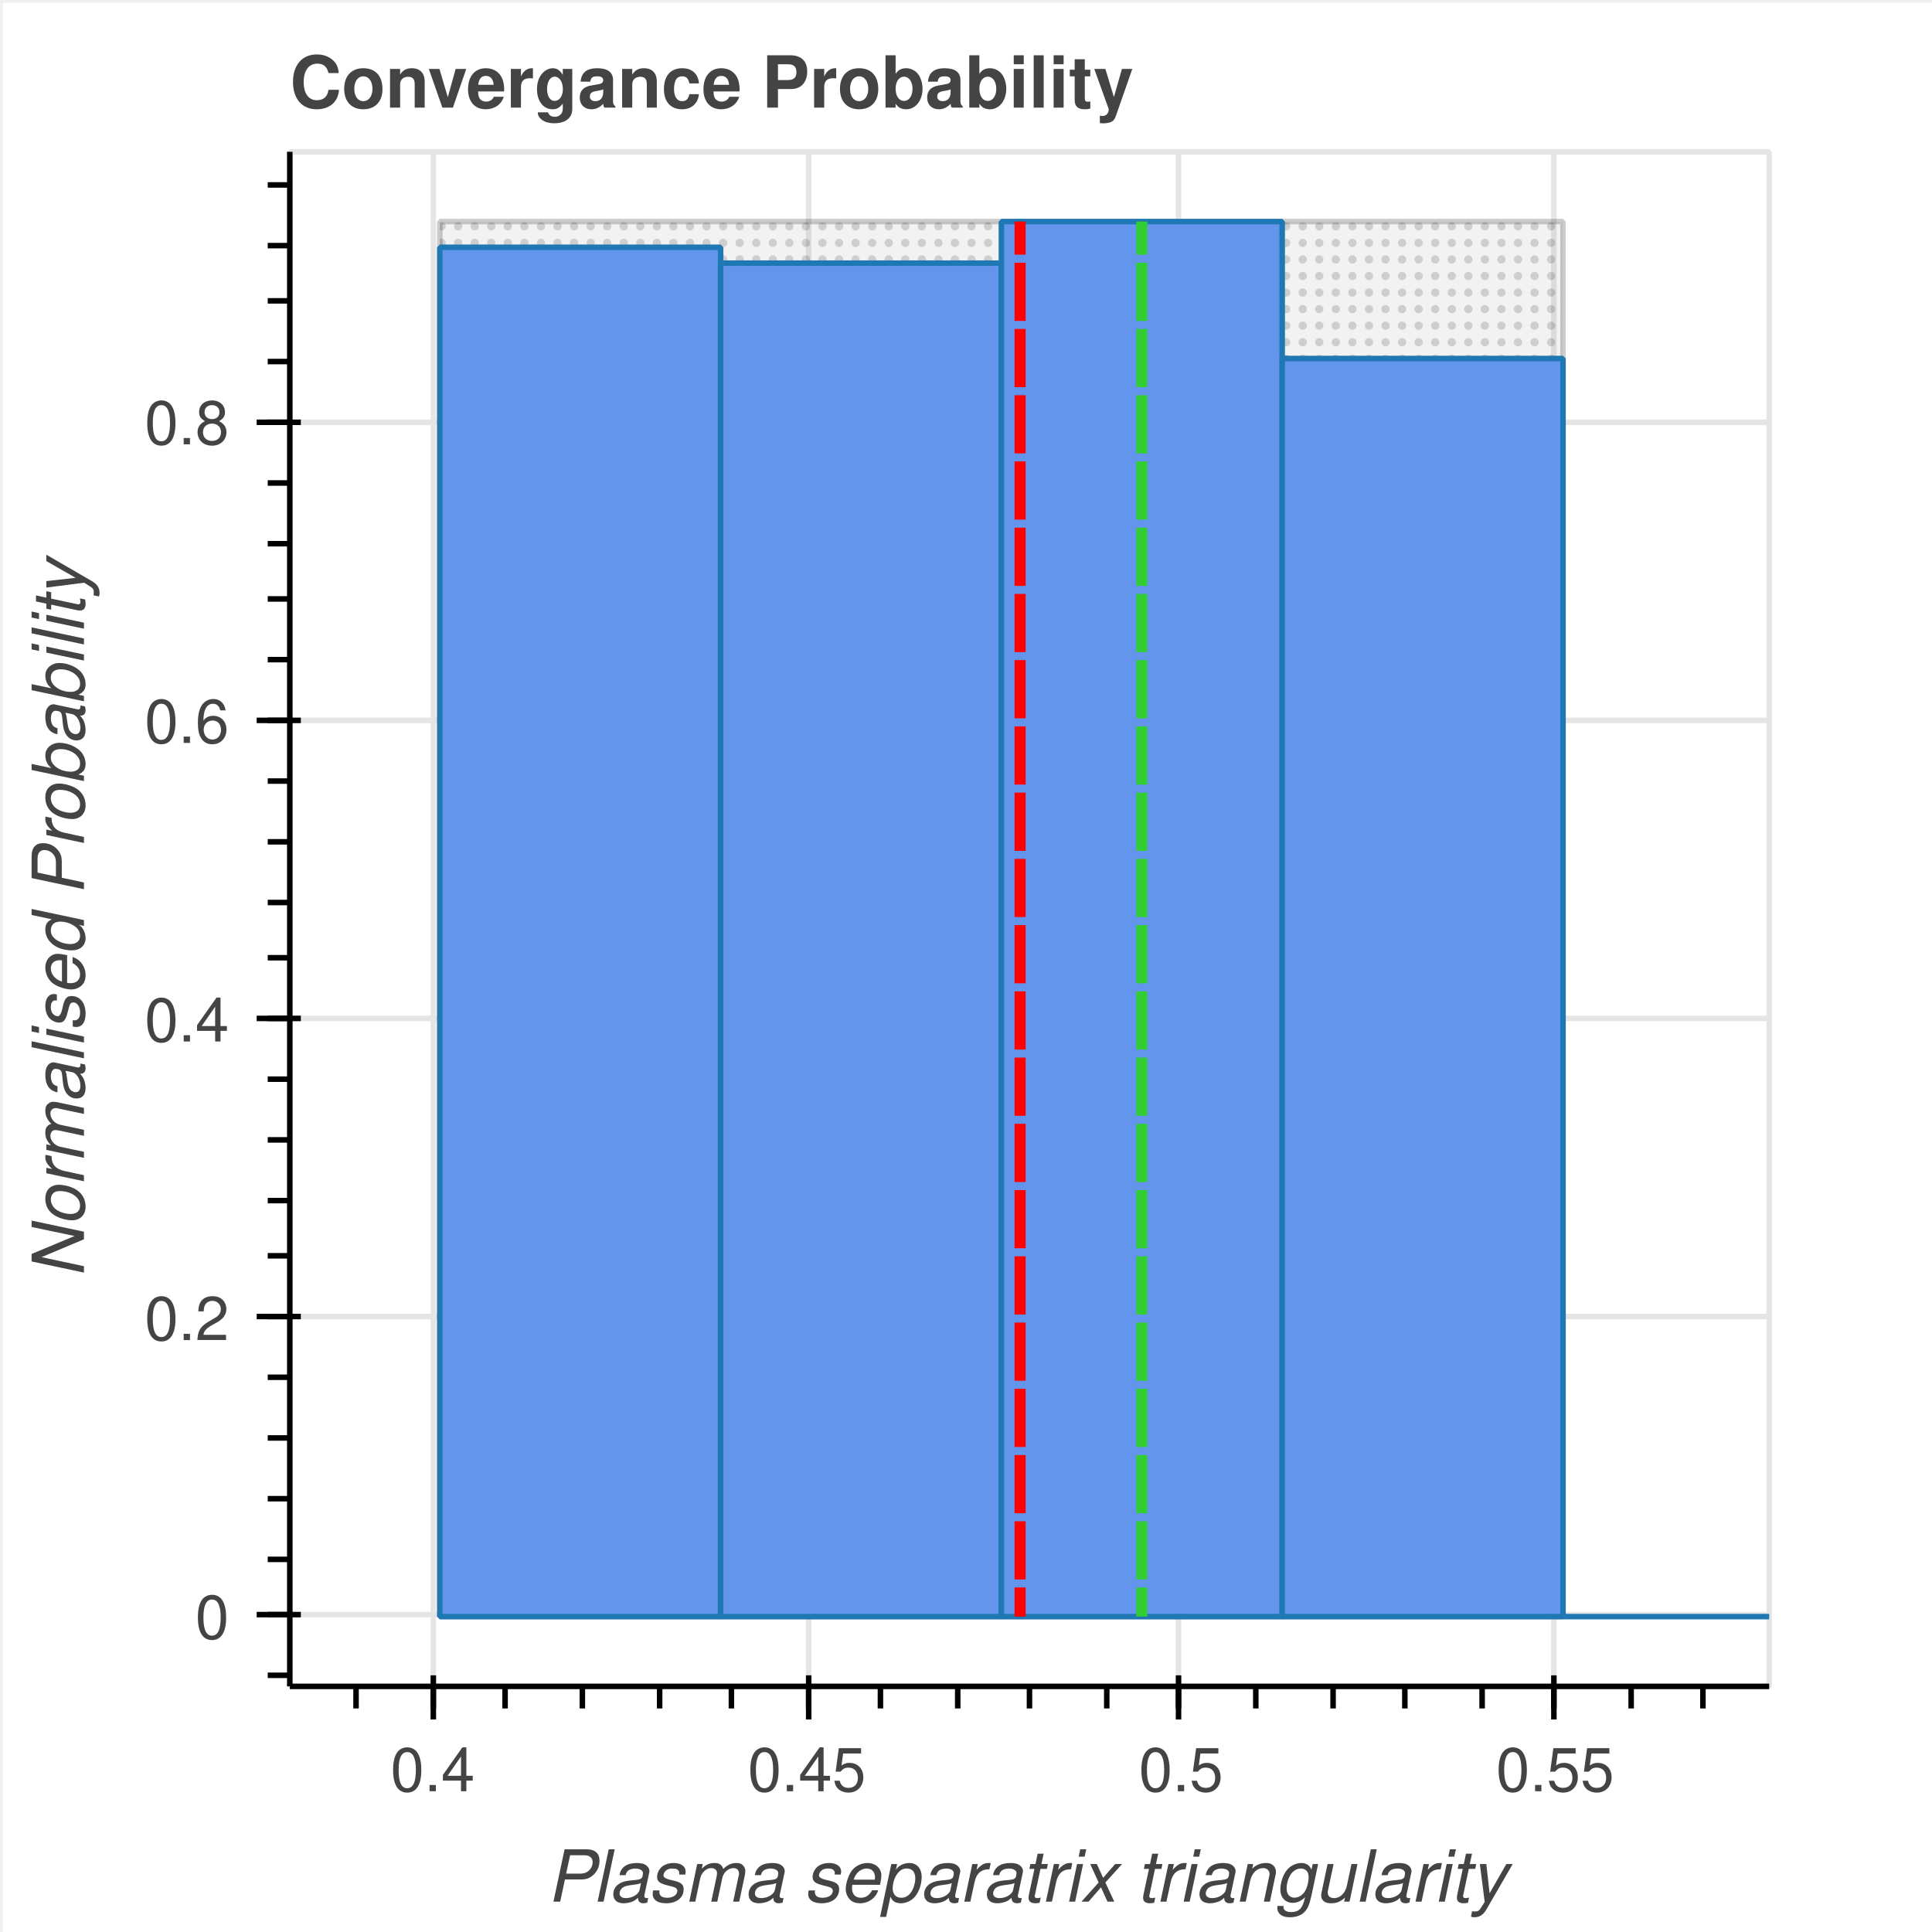
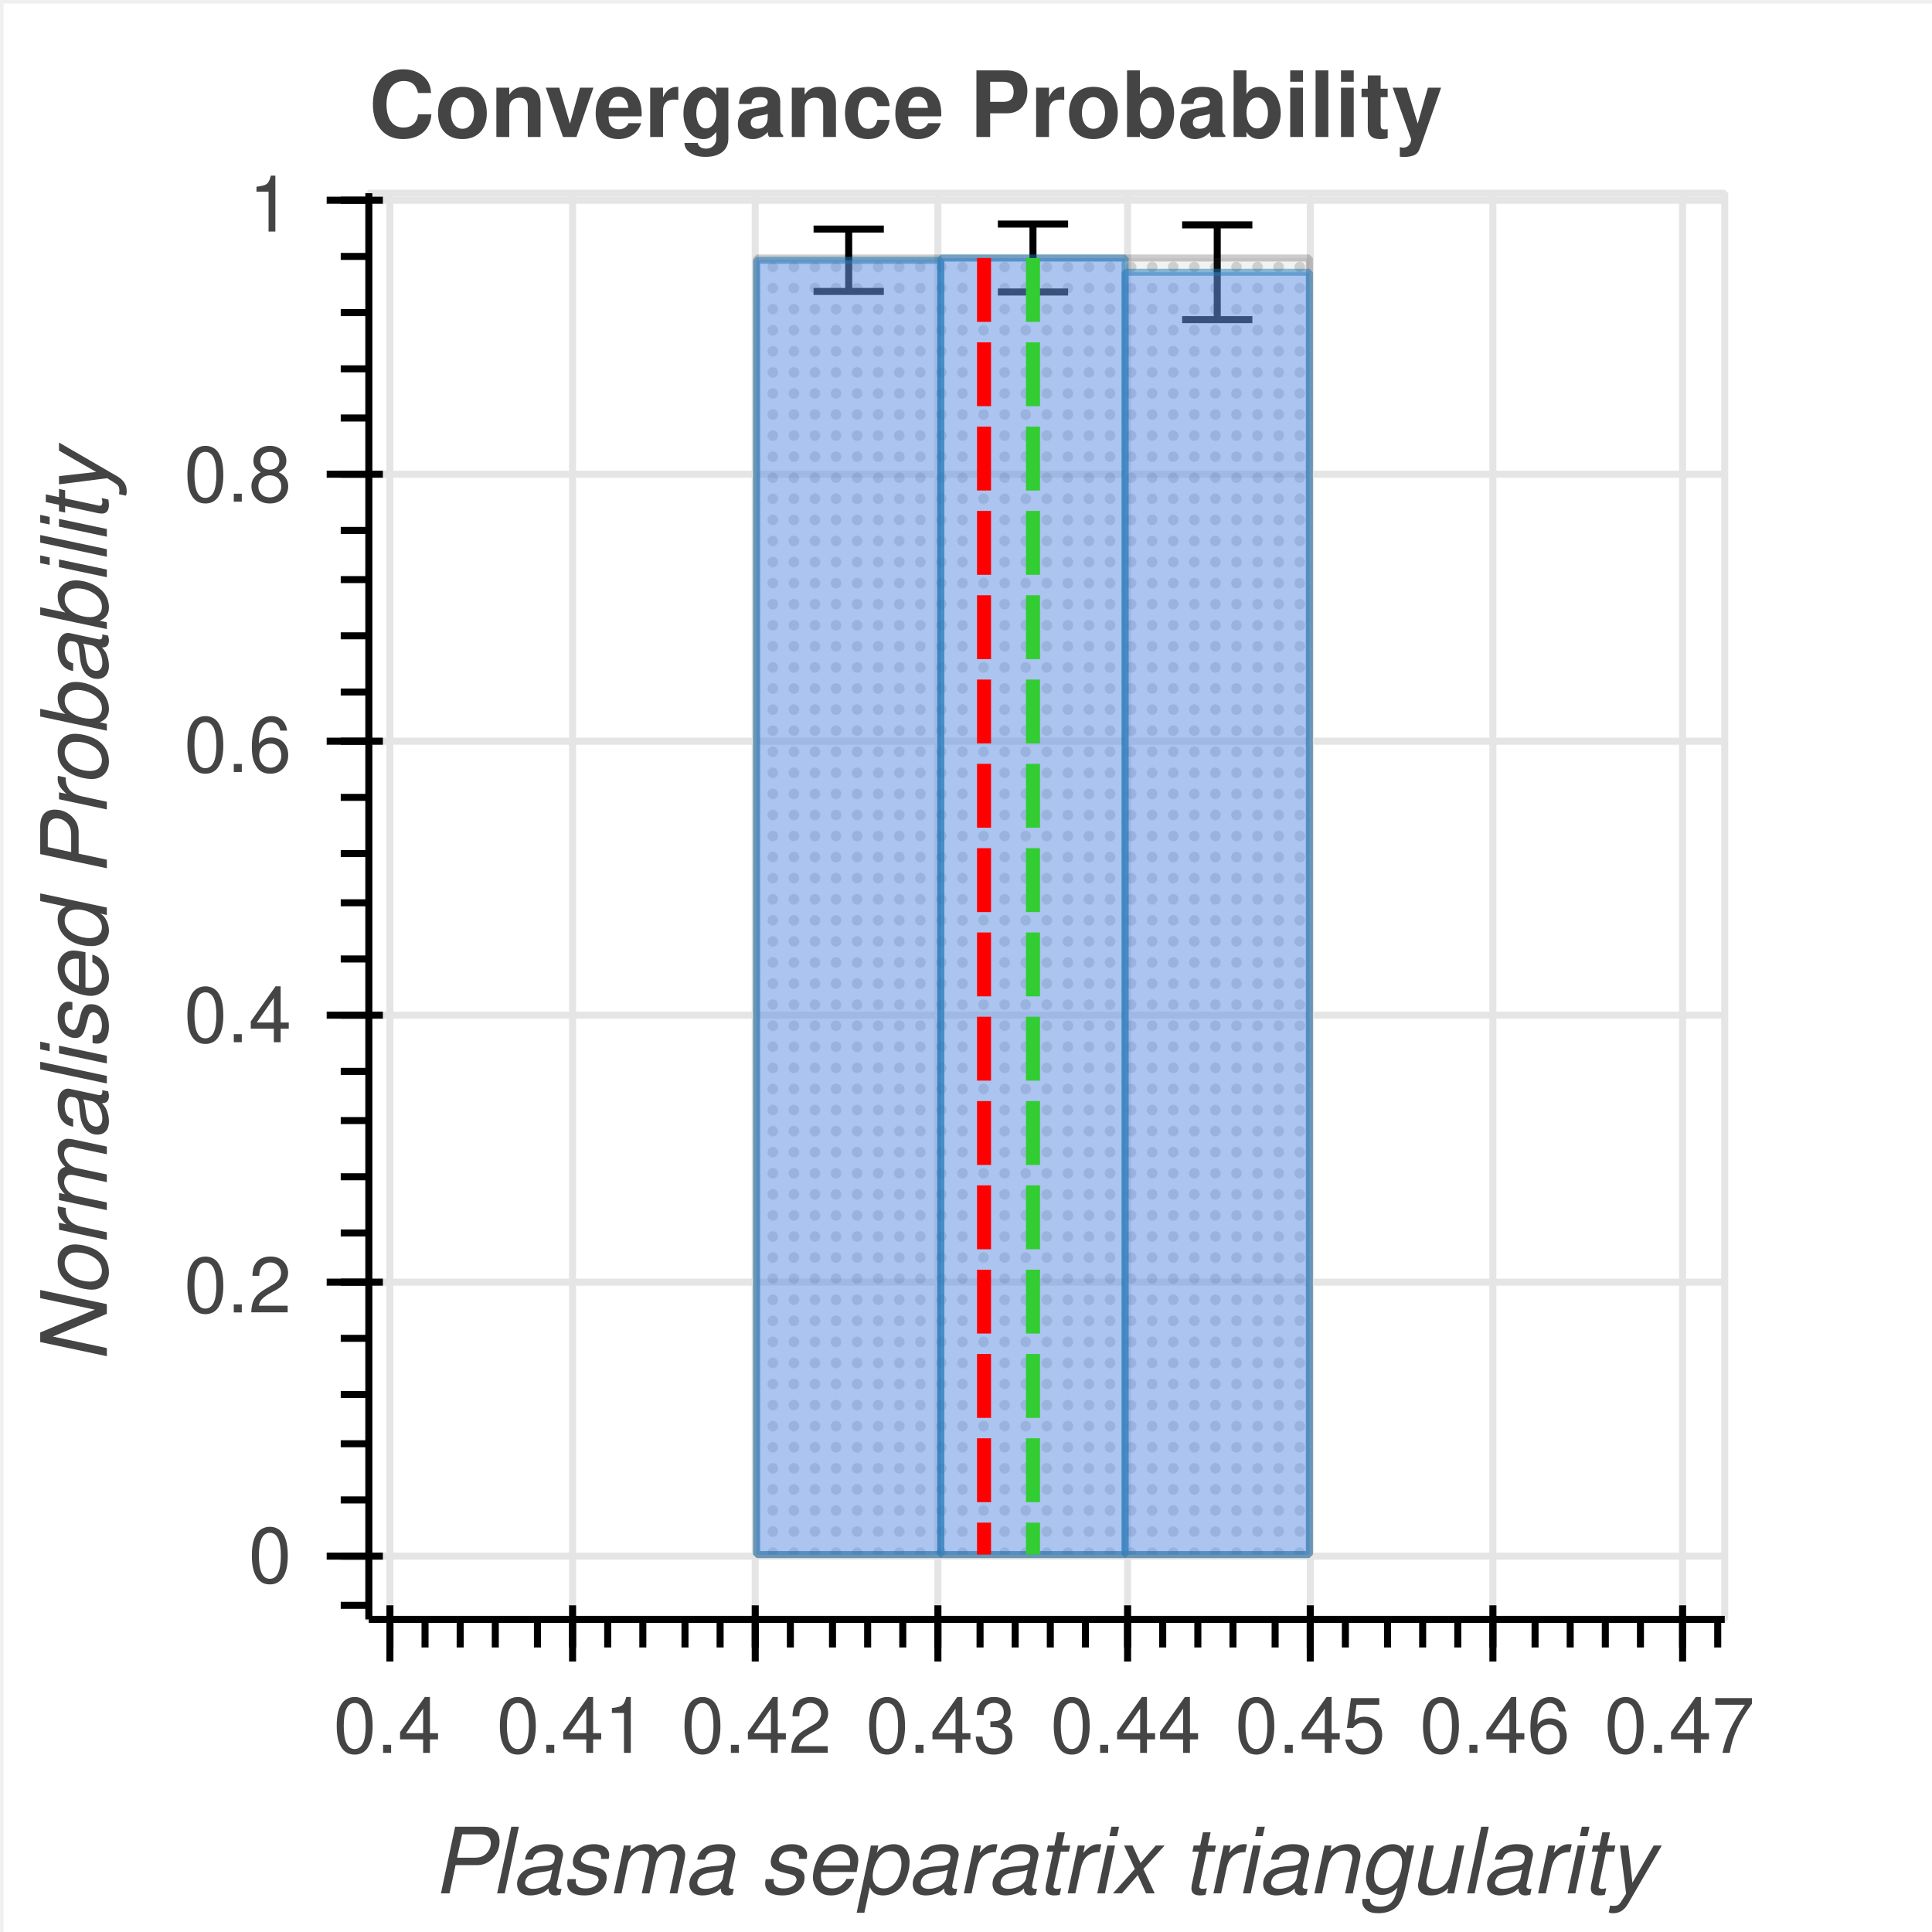
- <svg xmlns="http://www.w3.org/2000/svg" version="1.1" width="350" height="350">
+ <svg xmlns="http://www.w3.org/2000/svg" version="1.1" width="275" height="275">
  <defs>
-     <clipPath id="QNQzblaGKwLr">
-       <path fill="none" stroke="none" d="M 52.5 27.5 L 320.5 27.5 L 320.5 305.5 L 52.5 305.5 L 52.5 27.5 Z" />
+     <clipPath id="FHmmPqHyZnDa">
+       <path fill="none" stroke="none" d="M 52.5 27.5 L 245.5 27.5 L 245.5 230.5 L 52.5 230.5 L 52.5 27.5 Z" />
    </clipPath>
-     <clipPath id="sbMKVaxOxRFp">
-       <path fill="none" stroke="none" d="M 52.5 27.5 L 320.5 27.5 L 320.5 305.5 L 52.5 305.5 L 52.5 27.5 Z" />
+     <clipPath id="RIrgRvbFMUmn">
+       <path fill="none" stroke="none" d="M 52.5 27.5 L 245.5 27.5 L 245.5 230.5 L 52.5 230.5 L 52.5 27.5 Z" />
    </clipPath>
-     <clipPath id="iRubiJpLJLTd">
-       <path fill="none" stroke="none" d="M 52.5 27.5 L 320.5 27.5 L 320.5 305.5 L 52.5 305.5 L 52.5 27.5 Z" />
+     <clipPath id="zoowVEMbeJXU">
+       <path fill="none" stroke="none" d="M 52.5 27.5 L 245.5 27.5 L 245.5 230.5 L 52.5 230.5 L 52.5 27.5 Z" />
    </clipPath>
-     <pattern id="dvDiCcxAgMdv" width="3" height="3" patternUnits="userSpaceOnUse">
+     <clipPath id="ZXuQazluKpCd">
+       <path fill="none" stroke="none" d="M 52.5 27.5 L 245.5 27.5 L 245.5 230.5 L 52.5 230.5 L 52.5 27.5 Z" />
+     </clipPath>
+     <pattern id="XgletcdUdvvp" width="3" height="3" patternUnits="userSpaceOnUse">
      <path fill="rgb(0,0,0)" stroke="none" paint-order="stroke" d="M 2.75 2 A 0.75 0.75 0 0 0 1.25 2 A 0.75 0.75 0 0 0 2.75 2" fill-opacity="0.149" />
    </pattern>
-     <clipPath id="RQhGlpOMtflL">
-       <path fill="none" stroke="none" d="M 52.5 27.5 L 320.5 27.5 L 320.5 305.5 L 52.5 305.5 L 52.5 27.5 Z" />
+     <clipPath id="WuycHtPpLTUE">
+       <path fill="none" stroke="none" d="M 52.5 27.5 L 245.5 27.5 L 245.5 230.5 L 52.5 230.5 L 52.5 27.5 Z" />
    </clipPath>
-     <clipPath id="XAzDIOPEBMAk">
-       <path fill="none" stroke="none" d="M 52.5 27.5 L 320.5 27.5 L 320.5 305.5 L 52.5 305.5 L 52.5 27.5 Z" />
+     <clipPath id="TsmTTPuTdDut">
+       <path fill="none" stroke="none" d="M 52.5 27.5 L 245.5 27.5 L 245.5 230.5 L 52.5 230.5 L 52.5 27.5 Z" />
    </clipPath>
-     <clipPath id="HKPmTHclUEWf">
-       <path fill="none" stroke="none" d="M 52.5 27.5 L 320.5 27.5 L 320.5 305.5 L 52.5 305.5 L 52.5 27.5 Z" />
+     <clipPath id="tNPMiOklZHLi">
+       <path fill="none" stroke="none" d="M 52.5 27.5 L 245.5 27.5 L 245.5 230.5 L 52.5 230.5 L 52.5 27.5 Z" />
    </clipPath>
-     <clipPath id="LaluULKasLha">
-       <path fill="none" stroke="none" d="M 52.5 27.5 L 320.5 27.5 L 320.5 305.5 L 52.5 305.5 L 52.5 27.5 Z" />
+     <clipPath id="ihSOUAtNbsoo">
+       <path fill="none" stroke="none" d="M 52.5 27.5 L 245.5 27.5 L 245.5 230.5 L 52.5 230.5 L 52.5 27.5 Z" />
    </clipPath>
  </defs>
-   <path fill="rgb(255,255,255)" stroke="none" paint-order="stroke" d="M 0.5 0.5 L 350.5 0.5 L 350.5 350.5 L 0.5 350.5 L 0.5 0.5 Z" fill-opacity="1" />
-   <rect fill="#FFFFFF" stroke="none" x="52" y="27" width="268" height="278" transform="matrix(1, 0, 0, 1, 0.5, 0.5)" />
-   <path fill="rgb(255,255,255)" stroke="none" paint-order="stroke" d="M 52.5 27.5 L 320.5 27.5 L 320.5 305.5 L 52.5 305.5 L 52.5 27.5 Z" fill-opacity="1" />
-   <path fill="none" stroke="rgb(229,229,229)" paint-order="fill" d="M 52.5 27.5 L 320.5 27.5 L 320.5 305.5 L 52.5 305.5 L 52.5 27.5 Z" stroke-opacity="1" stroke-linejoin="bevel" stroke-miterlimit="10" />
-   <path fill="none" stroke="rgb(229,229,229)" paint-order="fill" d="M 78.5 305.5 L 78.5 27.5 M 146.5 305.5 L 146.5 27.5 M 213.5 305.5 L 213.5 27.5 M 281.5 305.5 L 281.5 27.5" stroke-opacity="1" stroke-linejoin="bevel" stroke-miterlimit="10" clip-path="url(#QNQzblaGKwLr)" />
-   <path fill="none" stroke="rgb(229,229,229)" paint-order="fill" d="M 52.5 292.5 L 320.5 292.5 M 52.5 238.5 L 320.5 238.5 M 52.5 184.5 L 320.5 184.5 M 52.5 130.5 L 320.5 130.5 M 52.5 76.5 L 320.5 76.5" stroke-opacity="1" stroke-linejoin="bevel" stroke-miterlimit="10" clip-path="url(#sbMKVaxOxRFp)" />
-   <path fill="rgb(128,128,128)" stroke="none" paint-order="stroke" d="M 79.676 40.136 L 283.15 40.136 L 283.15 292.864 L 79.676 292.864 L 79.676 40.136 Z" fill-opacity="0.102" clip-path="url(#iRubiJpLJLTd)" />
-   <path fill="url(#dvDiCcxAgMdv)" stroke="rgb(0,0,0)" paint-order="fill" d="M 79.676 40.136 L 283.15 40.136 L 283.15 292.864 L 79.676 292.864 L 79.676 40.136 Z" clip-path="url(#iRubiJpLJLTd)" stroke-opacity="0.2" stroke-linejoin="bevel" stroke-miterlimit="10" />
-   <path fill="rgb(100,149,237)" stroke="rgb(31,119,180)" paint-order="fill" d="M 79.676 44.794 L 130.545 44.794 L 130.545 292.864 L 79.676 292.864 L 79.676 44.794 Z" fill-opacity="1" clip-path="url(#RQhGlpOMtflL)" stroke-opacity="1" stroke-linejoin="bevel" stroke-miterlimit="10" />
-   <path fill="rgb(100,149,237)" stroke="rgb(31,119,180)" paint-order="fill" d="M 130.545 47.669 L 181.413 47.669 L 181.413 292.864 L 130.545 292.864 L 130.545 47.669 Z" fill-opacity="1" clip-path="url(#RQhGlpOMtflL)" stroke-opacity="1" stroke-linejoin="bevel" stroke-miterlimit="10" />
-   <path fill="rgb(100,149,237)" stroke="rgb(31,119,180)" paint-order="fill" d="M 181.413 40.136 L 232.282 40.136 L 232.282 292.864 L 181.413 292.864 L 181.413 40.136 Z" fill-opacity="1" clip-path="url(#RQhGlpOMtflL)" stroke-opacity="1" stroke-linejoin="bevel" stroke-miterlimit="10" />
-   <path fill="rgb(100,149,237)" stroke="rgb(31,119,180)" paint-order="fill" d="M 232.282 64.948 L 283.15 64.948 L 283.15 292.864 L 232.282 292.864 L 232.282 64.948 Z" fill-opacity="1" clip-path="url(#RQhGlpOMtflL)" stroke-opacity="1" stroke-linejoin="bevel" stroke-miterlimit="10" />
-   <path fill="rgb(100,149,237)" stroke="rgb(31,119,180)" paint-order="fill" d="M 283.15 292.864 L 320.5 292.864 L 320.5 292.864 L 283.15 292.864 L 283.15 292.864 Z" fill-opacity="1" clip-path="url(#RQhGlpOMtflL)" stroke-opacity="1" stroke-linejoin="bevel" stroke-miterlimit="10" />
-   <path fill="none" stroke="rgb(0,0,0)" paint-order="fill" d="M 52.5 305.5 L 320.5 305.5" stroke-opacity="1" stroke-linejoin="bevel" stroke-miterlimit="10" />
-   <path fill="none" stroke="rgb(0,0,0)" paint-order="fill" d="M 78.5 311.5 L 78.5 303.5 M 146.5 311.5 L 146.5 303.5 M 213.5 311.5 L 213.5 303.5 M 281.5 311.5 L 281.5 303.5" stroke-opacity="1" stroke-linejoin="bevel" stroke-miterlimit="10" />
-   <path fill="none" stroke="rgb(0,0,0)" paint-order="fill" d="M 64.5 309.5 L 64.5 305.5 M 78.5 309.5 L 78.5 305.5 M 91.5 309.5 L 91.5 305.5 M 105.5 309.5 L 105.5 305.5 M 119.5 309.5 L 119.5 305.5 M 132.5 309.5 L 132.5 305.5 M 146.5 309.5 L 146.5 305.5 M 159.5 309.5 L 159.5 305.5 M 173.5 309.5 L 173.5 305.5 M 186.5 309.5 L 186.5 305.5 M 200.5 309.5 L 200.5 305.5 M 213.5 309.5 L 213.5 305.5 M 227.5 309.5 L 227.5 305.5 M 241.5 309.5 L 241.5 305.5 M 254.5 309.5 L 254.5 305.5 M 268.5 309.5 L 268.5 305.5 M 281.5 309.5 L 281.5 305.5 M 295.5 309.5 L 295.5 305.5 M 308.5 309.5 L 308.5 305.5" stroke-opacity="1" stroke-linejoin="bevel" stroke-miterlimit="10" />
-   <text fill="rgb(68,68,68)" stroke="none" font-family="helvetica" font-size="11px" font-style="normal" font-weight="normal" text-decoration="normal" x="70.248" y="324" text-anchor="start" dominant-baseline="alphabetic" transform="matrix(1, 0, 0, 1, 0.5, 0.5)" fill-opacity="1">0.4</text>
-   <text fill="none" stroke="rgb(0,0,0)" font-family="helvetica" font-size="11px" font-style="normal" font-weight="normal" text-decoration="normal" x="70.248" y="324" text-anchor="start" dominant-baseline="alphabetic" transform="matrix(1, 0, 0, 1, 0.5, 0.5)" stroke-opacity="0" stroke-linejoin="bevel" stroke-miterlimit="10">0.4</text>
-   <text fill="rgb(68,68,68)" stroke="none" font-family="helvetica" font-size="11px" font-style="normal" font-weight="normal" text-decoration="normal" x="134.969" y="324" text-anchor="start" dominant-baseline="alphabetic" transform="matrix(1, 0, 0, 1, 0.5, 0.5)" fill-opacity="1">0.45</text>
-   <text fill="none" stroke="rgb(0,0,0)" font-family="helvetica" font-size="11px" font-style="normal" font-weight="normal" text-decoration="normal" x="134.969" y="324" text-anchor="start" dominant-baseline="alphabetic" transform="matrix(1, 0, 0, 1, 0.5, 0.5)" stroke-opacity="0" stroke-linejoin="bevel" stroke-miterlimit="10">0.45</text>
-   <text fill="rgb(68,68,68)" stroke="none" font-family="helvetica" font-size="11px" font-style="normal" font-weight="normal" text-decoration="normal" x="205.808" y="324" text-anchor="start" dominant-baseline="alphabetic" transform="matrix(1, 0, 0, 1, 0.5, 0.5)" fill-opacity="1">0.5</text>
-   <text fill="none" stroke="rgb(0,0,0)" font-family="helvetica" font-size="11px" font-style="normal" font-weight="normal" text-decoration="normal" x="205.808" y="324" text-anchor="start" dominant-baseline="alphabetic" transform="matrix(1, 0, 0, 1, 0.5, 0.5)" stroke-opacity="0" stroke-linejoin="bevel" stroke-miterlimit="10">0.5</text>
-   <text fill="rgb(68,68,68)" stroke="none" font-family="helvetica" font-size="11px" font-style="normal" font-weight="normal" text-decoration="normal" x="270.529" y="324" text-anchor="start" dominant-baseline="alphabetic" transform="matrix(1, 0, 0, 1, 0.5, 0.5)" fill-opacity="1">0.55</text>
-   <text fill="none" stroke="rgb(0,0,0)" font-family="helvetica" font-size="11px" font-style="normal" font-weight="normal" text-decoration="normal" x="270.529" y="324" text-anchor="start" dominant-baseline="alphabetic" transform="matrix(1, 0, 0, 1, 0.5, 0.5)" stroke-opacity="0" stroke-linejoin="bevel" stroke-miterlimit="10">0.55</text>
-   <text fill="rgb(68,68,68)" stroke="none" font-family="helvetica" font-size="13px" font-style="italic" font-weight="normal" text-decoration="normal" x="98.577" y="344" text-anchor="start" dominant-baseline="alphabetic" transform="matrix(1, 0, 0, 1, 0.5, 0.5)" fill-opacity="1">Plasma separatrix triangularity</text>
-   <text fill="none" stroke="rgb(0,0,0)" font-family="helvetica" font-size="13px" font-style="italic" font-weight="normal" text-decoration="normal" x="98.577" y="344" text-anchor="start" dominant-baseline="alphabetic" transform="matrix(1, 0, 0, 1, 0.5, 0.5)" stroke-opacity="0" stroke-linejoin="bevel" stroke-miterlimit="10">Plasma separatrix triangularity</text>
-   <path fill="none" stroke="rgb(0,0,0)" paint-order="fill" d="M 52.5 305.5 L 52.5 27.5" stroke-opacity="1" stroke-linejoin="bevel" stroke-miterlimit="10" />
-   <path fill="none" stroke="rgb(0,0,0)" paint-order="fill" d="M 46.5 292.5 L 54.5 292.5 M 46.5 238.5 L 54.5 238.5 M 46.5 184.5 L 54.5 184.5 M 46.5 130.5 L 54.5 130.5 M 46.5 76.5 L 54.5 76.5" stroke-opacity="1" stroke-linejoin="bevel" stroke-miterlimit="10" />
-   <path fill="none" stroke="rgb(0,0,0)" paint-order="fill" d="M 48.5 303.5 L 52.5 303.5 M 48.5 292.5 L 52.5 292.5 M 48.5 282.5 L 52.5 282.5 M 48.5 271.5 L 52.5 271.5 M 48.5 260.5 L 52.5 260.5 M 48.5 249.5 L 52.5 249.5 M 48.5 238.5 L 52.5 238.5 M 48.5 227.5 L 52.5 227.5 M 48.5 217.5 L 52.5 217.5 M 48.5 206.5 L 52.5 206.5 M 48.5 195.5 L 52.5 195.5 M 48.5 184.5 L 52.5 184.5 M 48.5 173.5 L 52.5 173.5 M 48.5 163.5 L 52.5 163.5 M 48.5 152.5 L 52.5 152.5 M 48.5 141.5 L 52.5 141.5 M 48.5 130.5 L 52.5 130.5 M 48.5 119.5 L 52.5 119.5 M 48.5 108.5 L 52.5 108.5 M 48.5 98.5 L 52.5 98.5 M 48.5 87.5 L 52.5 87.5 M 48.5 76.5 L 52.5 76.5 M 48.5 65.5 L 52.5 65.5 M 48.5 54.5 L 52.5 54.5 M 48.5 44.5 L 52.5 44.5 M 48.5 33.5 L 52.5 33.5" stroke-opacity="1" stroke-linejoin="bevel" stroke-miterlimit="10" />
-   <text fill="rgb(68,68,68)" stroke="none" font-family="helvetica" font-size="11px" font-style="normal" font-weight="normal" text-decoration="normal" x="34.882" y="296.364" text-anchor="start" dominant-baseline="alphabetic" transform="matrix(1, 0, 0, 1, 0.5, 0.5)" fill-opacity="1">0</text>
-   <text fill="none" stroke="rgb(0,0,0)" font-family="helvetica" font-size="11px" font-style="normal" font-weight="normal" text-decoration="normal" x="34.882" y="296.364" text-anchor="start" dominant-baseline="alphabetic" transform="matrix(1, 0, 0, 1, 0.5, 0.5)" stroke-opacity="0" stroke-linejoin="bevel" stroke-miterlimit="10">0</text>
-   <text fill="rgb(68,68,68)" stroke="none" font-family="helvetica" font-size="11px" font-style="normal" font-weight="normal" text-decoration="normal" x="25.708" y="242.269" text-anchor="start" dominant-baseline="alphabetic" transform="matrix(1, 0, 0, 1, 0.5, 0.5)" fill-opacity="1">0.2</text>
-   <text fill="none" stroke="rgb(0,0,0)" font-family="helvetica" font-size="11px" font-style="normal" font-weight="normal" text-decoration="normal" x="25.708" y="242.269" text-anchor="start" dominant-baseline="alphabetic" transform="matrix(1, 0, 0, 1, 0.5, 0.5)" stroke-opacity="0" stroke-linejoin="bevel" stroke-miterlimit="10">0.2</text>
-   <text fill="rgb(68,68,68)" stroke="none" font-family="helvetica" font-size="11px" font-style="normal" font-weight="normal" text-decoration="normal" x="25.708" y="188.175" text-anchor="start" dominant-baseline="alphabetic" transform="matrix(1, 0, 0, 1, 0.5, 0.5)" fill-opacity="1">0.4</text>
-   <text fill="none" stroke="rgb(0,0,0)" font-family="helvetica" font-size="11px" font-style="normal" font-weight="normal" text-decoration="normal" x="25.708" y="188.175" text-anchor="start" dominant-baseline="alphabetic" transform="matrix(1, 0, 0, 1, 0.5, 0.5)" stroke-opacity="0" stroke-linejoin="bevel" stroke-miterlimit="10">0.4</text>
-   <text fill="rgb(68,68,68)" stroke="none" font-family="helvetica" font-size="11px" font-style="normal" font-weight="normal" text-decoration="normal" x="25.708" y="134.08" text-anchor="start" dominant-baseline="alphabetic" transform="matrix(1, 0, 0, 1, 0.5, 0.5)" fill-opacity="1">0.6</text>
-   <text fill="none" stroke="rgb(0,0,0)" font-family="helvetica" font-size="11px" font-style="normal" font-weight="normal" text-decoration="normal" x="25.708" y="134.08" text-anchor="start" dominant-baseline="alphabetic" transform="matrix(1, 0, 0, 1, 0.5, 0.5)" stroke-opacity="0" stroke-linejoin="bevel" stroke-miterlimit="10">0.6</text>
-   <text fill="rgb(68,68,68)" stroke="none" font-family="helvetica" font-size="11px" font-style="normal" font-weight="normal" text-decoration="normal" x="25.708" y="79.986" text-anchor="start" dominant-baseline="alphabetic" transform="matrix(1, 0, 0, 1, 0.5, 0.5)" fill-opacity="1">0.8</text>
-   <text fill="none" stroke="rgb(0,0,0)" font-family="helvetica" font-size="11px" font-style="normal" font-weight="normal" text-decoration="normal" x="25.708" y="79.986" text-anchor="start" dominant-baseline="alphabetic" transform="matrix(1, 0, 0, 1, 0.5, 0.5)" stroke-opacity="0" stroke-linejoin="bevel" stroke-miterlimit="10">0.8</text>
-   <text fill="rgb(68,68,68)" stroke="none" font-family="helvetica" font-size="13px" font-style="italic" font-weight="normal" text-decoration="normal" x="-47.317" y="163" text-anchor="start" dominant-baseline="alphabetic" transform="matrix(6.123233995736766e-17, -1, 1, 6.123233995736766e-17, -147.7915, 184.2085)" fill-opacity="1">Normalised Probability</text>
-   <text fill="none" stroke="rgb(0,0,0)" font-family="helvetica" font-size="13px" font-style="italic" font-weight="normal" text-decoration="normal" x="-47.317" y="163" text-anchor="start" dominant-baseline="alphabetic" transform="matrix(6.123233995736766e-17, -1, 1, 6.123233995736766e-17, -147.7915, 184.2085)" stroke-opacity="0" stroke-linejoin="bevel" stroke-miterlimit="10">Normalised Probability</text>
-   <path fill="rgb(255,249,186)" stroke="rgb(255,0,0)" paint-order="fill" d="M 184.8 40.136 L 184.8 40.136 L 184.8 292.864 L 184.8 292.864 L 184.8 40.136 Z" fill-opacity="0.4" clip-path="url(#XAzDIOPEBMAk)" stroke-opacity="1" stroke-linejoin="bevel" stroke-miterlimit="10" stroke-width="2" stroke-dasharray="6" />
-   <path fill="rgb(255,249,186)" stroke="rgb(50,205,50)" paint-order="fill" d="M 206.847 40.136 L 206.847 40.136 L 206.847 292.864 L 206.847 292.864 L 206.847 40.136 Z" fill-opacity="0.4" clip-path="url(#HKPmTHclUEWf)" stroke-opacity="1" stroke-linejoin="bevel" stroke-miterlimit="10" stroke-width="2" stroke-dasharray="6" />
+   <path fill="rgb(255,255,255)" stroke="none" paint-order="stroke" d="M 0.5 0.5 L 275.5 0.5 L 275.5 275.5 L 0.5 275.5 L 0.5 0.5 Z" fill-opacity="1" />
+   <rect fill="#FFFFFF" stroke="none" x="52" y="27" width="193" height="203" transform="matrix(1, 0, 0, 1, 0.5, 0.5)" />
+   <path fill="rgb(255,255,255)" stroke="none" paint-order="stroke" d="M 52.5 27.5 L 245.5 27.5 L 245.5 230.5 L 52.5 230.5 L 52.5 27.5 Z" fill-opacity="1" />
+   <path fill="none" stroke="rgb(229,229,229)" paint-order="fill" d="M 52.5 27.5 L 245.5 27.5 L 245.5 230.5 L 52.5 230.5 L 52.5 27.5 Z" stroke-opacity="1" stroke-linejoin="bevel" stroke-miterlimit="10" />
+   <path fill="none" stroke="rgb(229,229,229)" paint-order="fill" d="M 55.5 230.5 L 55.5 27.5 M 81.5 230.5 L 81.5 27.5 M 107.5 230.5 L 107.5 27.5 M 133.5 230.5 L 133.5 27.5 M 160.5 230.5 L 160.5 27.5 M 186.5 230.5 L 186.5 27.5 M 212.5 230.5 L 212.5 27.5 M 239.5 230.5 L 239.5 27.5" stroke-opacity="1" stroke-linejoin="bevel" stroke-miterlimit="10" clip-path="url(#FHmmPqHyZnDa)" />
+   <path fill="none" stroke="rgb(229,229,229)" paint-order="fill" d="M 52.5 221.5 L 245.5 221.5 M 52.5 182.5 L 245.5 182.5 M 52.5 144.5 L 245.5 144.5 M 52.5 105.5 L 245.5 105.5 M 52.5 67.5 L 245.5 67.5 M 52.5 28.5 L 245.5 28.5" stroke-opacity="1" stroke-linejoin="bevel" stroke-miterlimit="10" clip-path="url(#RIrgRvbFMUmn)" />
+   <path fill="none" stroke="rgb(0,0,0)" paint-order="fill" d="M 120.804 32.604 L 120.804 41.483" stroke-opacity="1" stroke-linejoin="bevel" stroke-miterlimit="10" clip-path="url(#zoowVEMbeJXU)" />
+   <path fill="none" stroke="rgb(0,0,0)" paint-order="fill" d="M 147.033 31.891 L 147.033 41.563" stroke-opacity="1" stroke-linejoin="bevel" stroke-miterlimit="10" clip-path="url(#zoowVEMbeJXU)" />
+   <path fill="none" stroke="rgb(0,0,0)" paint-order="fill" d="M 173.262 32.005 L 173.262 45.494" stroke-opacity="1" stroke-linejoin="bevel" stroke-miterlimit="10" clip-path="url(#zoowVEMbeJXU)" />
+   <path fill="none" stroke="rgb(0,0,0)" paint-order="fill" d="M 115.804 32.604 L 125.804 32.604" stroke-opacity="1" stroke-linejoin="bevel" stroke-miterlimit="10" clip-path="url(#zoowVEMbeJXU)" />
+   <path fill="none" stroke="rgb(0,0,0)" paint-order="fill" d="M 142.033 31.891 L 152.033 31.891" stroke-opacity="1" stroke-linejoin="bevel" stroke-miterlimit="10" clip-path="url(#zoowVEMbeJXU)" />
+   <path fill="none" stroke="rgb(0,0,0)" paint-order="fill" d="M 168.262 32.005 L 178.262 32.005" stroke-opacity="1" stroke-linejoin="bevel" stroke-miterlimit="10" clip-path="url(#zoowVEMbeJXU)" />
+   <path fill="none" stroke="rgb(0,0,0)" paint-order="fill" d="M 125.804 41.483 L 115.804 41.483" stroke-opacity="1" stroke-linejoin="bevel" stroke-miterlimit="10" clip-path="url(#zoowVEMbeJXU)" />
+   <path fill="none" stroke="rgb(0,0,0)" paint-order="fill" d="M 152.033 41.563 L 142.033 41.563" stroke-opacity="1" stroke-linejoin="bevel" stroke-miterlimit="10" clip-path="url(#zoowVEMbeJXU)" />
+   <path fill="none" stroke="rgb(0,0,0)" paint-order="fill" d="M 178.262 45.494 L 168.262 45.494" stroke-opacity="1" stroke-linejoin="bevel" stroke-miterlimit="10" clip-path="url(#zoowVEMbeJXU)" />
+   <path fill="rgb(128,128,128)" stroke="none" paint-order="stroke" d="M 107.689 36.727 L 186.377 36.727 L 186.377 221.273 L 107.689 221.273 L 107.689 36.727 Z" fill-opacity="0.102" clip-path="url(#ZXuQazluKpCd)" />
+   <path fill="url(#XgletcdUdvvp)" stroke="rgb(0,0,0)" paint-order="fill" d="M 107.689 36.727 L 186.377 36.727 L 186.377 221.273 L 107.689 221.273 L 107.689 36.727 Z" clip-path="url(#ZXuQazluKpCd)" stroke-opacity="0.2" stroke-linejoin="bevel" stroke-miterlimit="10" />
+   <path fill="rgb(100,149,237)" stroke="rgb(31,119,180)" paint-order="fill" d="M 107.689 37.043 L 133.918 37.043 L 133.918 221.273 L 107.689 221.273 L 107.689 37.043 Z" fill-opacity="0.502" clip-path="url(#WuycHtPpLTUE)" stroke-opacity="0.502" stroke-linejoin="bevel" stroke-miterlimit="10" />
+   <path fill="rgb(100,149,237)" stroke="rgb(31,119,180)" paint-order="fill" d="M 133.918 36.727 L 160.147 36.727 L 160.147 221.273 L 133.918 221.273 L 133.918 36.727 Z" fill-opacity="0.502" clip-path="url(#WuycHtPpLTUE)" stroke-opacity="0.502" stroke-linejoin="bevel" stroke-miterlimit="10" />
+   <path fill="rgb(100,149,237)" stroke="rgb(31,119,180)" paint-order="fill" d="M 160.147 38.749 L 186.377 38.749 L 186.377 221.273 L 160.147 221.273 L 160.147 38.749 Z" fill-opacity="0.502" clip-path="url(#WuycHtPpLTUE)" stroke-opacity="0.502" stroke-linejoin="bevel" stroke-miterlimit="10" />
+   <path fill="none" stroke="rgb(0,0,0)" paint-order="fill" d="M 52.5 230.5 L 245.5 230.5" stroke-opacity="1" stroke-linejoin="bevel" stroke-miterlimit="10" />
+   <path fill="none" stroke="rgb(0,0,0)" paint-order="fill" d="M 55.5 236.5 L 55.5 228.5 M 81.5 236.5 L 81.5 228.5 M 107.5 236.5 L 107.5 228.5 M 133.5 236.5 L 133.5 228.5 M 160.5 236.5 L 160.5 228.5 M 186.5 236.5 L 186.5 228.5 M 212.5 236.5 L 212.5 228.5 M 239.5 236.5 L 239.5 228.5" stroke-opacity="1" stroke-linejoin="bevel" stroke-miterlimit="10" />
+   <path fill="none" stroke="rgb(0,0,0)" paint-order="fill" d="M 55.5 234.5 L 55.5 230.5 M 60.5 234.5 L 60.5 230.5 M 65.5 234.5 L 65.5 230.5 M 70.5 234.5 L 70.5 230.5 M 76.5 234.5 L 76.5 230.5 M 81.5 234.5 L 81.5 230.5 M 86.5 234.5 L 86.5 230.5 M 91.5 234.5 L 91.5 230.5 M 97.5 234.5 L 97.5 230.5 M 102.5 234.5 L 102.5 230.5 M 107.5 234.5 L 107.5 230.5 M 112.5 234.5 L 112.5 230.5 M 118.5 234.5 L 118.5 230.5 M 123.5 234.5 L 123.5 230.5 M 128.5 234.5 L 128.5 230.5 M 133.5 234.5 L 133.5 230.5 M 139.5 234.5 L 139.5 230.5 M 144.5 234.5 L 144.5 230.5 M 149.5 234.5 L 149.5 230.5 M 154.5 234.5 L 154.5 230.5 M 160.5 234.5 L 160.5 230.5 M 165.5 234.5 L 165.5 230.5 M 170.5 234.5 L 170.5 230.5 M 175.5 234.5 L 175.5 230.5 M 181.5 234.5 L 181.5 230.5 M 186.5 234.5 L 186.5 230.5 M 191.5 234.5 L 191.5 230.5 M 197.5 234.5 L 197.5 230.5 M 202.5 234.5 L 202.5 230.5 M 207.5 234.5 L 207.5 230.5 M 212.5 234.5 L 212.5 230.5 M 218.5 234.5 L 218.5 230.5 M 223.5 234.5 L 223.5 230.5 M 228.5 234.5 L 228.5 230.5 M 233.5 234.5 L 233.5 230.5 M 239.5 234.5 L 239.5 230.5 M 244.5 234.5 L 244.5 230.5" stroke-opacity="1" stroke-linejoin="bevel" stroke-miterlimit="10" />
+   <text fill="rgb(68,68,68)" stroke="none" font-family="helvetica" font-size="11px" font-style="normal" font-weight="normal" text-decoration="normal" x="46.962" y="249" text-anchor="start" dominant-baseline="alphabetic" transform="matrix(1, 0, 0, 1, 0.5, 0.5)" fill-opacity="1">0.4</text>
+   <text fill="none" stroke="rgb(0,0,0)" font-family="helvetica" font-size="11px" font-style="normal" font-weight="normal" text-decoration="normal" x="46.962" y="249" text-anchor="start" dominant-baseline="alphabetic" transform="matrix(1, 0, 0, 1, 0.5, 0.5)" stroke-opacity="0" stroke-linejoin="bevel" stroke-miterlimit="10">0.4</text>
+   <text fill="rgb(68,68,68)" stroke="none" font-family="helvetica" font-size="11px" font-style="normal" font-weight="normal" text-decoration="normal" x="70.183" y="249" text-anchor="start" dominant-baseline="alphabetic" transform="matrix(1, 0, 0, 1, 0.5, 0.5)" fill-opacity="1">0.41</text>
+   <text fill="none" stroke="rgb(0,0,0)" font-family="helvetica" font-size="11px" font-style="normal" font-weight="normal" text-decoration="normal" x="70.183" y="249" text-anchor="start" dominant-baseline="alphabetic" transform="matrix(1, 0, 0, 1, 0.5, 0.5)" stroke-opacity="0" stroke-linejoin="bevel" stroke-miterlimit="10">0.41</text>
+   <text fill="rgb(68,68,68)" stroke="none" font-family="helvetica" font-size="11px" font-style="normal" font-weight="normal" text-decoration="normal" x="96.463" y="249" text-anchor="start" dominant-baseline="alphabetic" transform="matrix(1, 0, 0, 1, 0.5, 0.5)" fill-opacity="1">0.42</text>
+   <text fill="none" stroke="rgb(0,0,0)" font-family="helvetica" font-size="11px" font-style="normal" font-weight="normal" text-decoration="normal" x="96.463" y="249" text-anchor="start" dominant-baseline="alphabetic" transform="matrix(1, 0, 0, 1, 0.5, 0.5)" stroke-opacity="0" stroke-linejoin="bevel" stroke-miterlimit="10">0.42</text>
+   <text fill="rgb(68,68,68)" stroke="none" font-family="helvetica" font-size="11px" font-style="normal" font-weight="normal" text-decoration="normal" x="122.743" y="249" text-anchor="start" dominant-baseline="alphabetic" transform="matrix(1, 0, 0, 1, 0.5, 0.5)" fill-opacity="1">0.43</text>
+   <text fill="none" stroke="rgb(0,0,0)" font-family="helvetica" font-size="11px" font-style="normal" font-weight="normal" text-decoration="normal" x="122.743" y="249" text-anchor="start" dominant-baseline="alphabetic" transform="matrix(1, 0, 0, 1, 0.5, 0.5)" stroke-opacity="0" stroke-linejoin="bevel" stroke-miterlimit="10">0.43</text>
+   <text fill="rgb(68,68,68)" stroke="none" font-family="helvetica" font-size="11px" font-style="normal" font-weight="normal" text-decoration="normal" x="149.023" y="249" text-anchor="start" dominant-baseline="alphabetic" transform="matrix(1, 0, 0, 1, 0.5, 0.5)" fill-opacity="1">0.44</text>
+   <text fill="none" stroke="rgb(0,0,0)" font-family="helvetica" font-size="11px" font-style="normal" font-weight="normal" text-decoration="normal" x="149.023" y="249" text-anchor="start" dominant-baseline="alphabetic" transform="matrix(1, 0, 0, 1, 0.5, 0.5)" stroke-opacity="0" stroke-linejoin="bevel" stroke-miterlimit="10">0.44</text>
+   <text fill="rgb(68,68,68)" stroke="none" font-family="helvetica" font-size="11px" font-style="normal" font-weight="normal" text-decoration="normal" x="175.303" y="249" text-anchor="start" dominant-baseline="alphabetic" transform="matrix(1, 0, 0, 1, 0.5, 0.5)" fill-opacity="1">0.45</text>
+   <text fill="none" stroke="rgb(0,0,0)" font-family="helvetica" font-size="11px" font-style="normal" font-weight="normal" text-decoration="normal" x="175.303" y="249" text-anchor="start" dominant-baseline="alphabetic" transform="matrix(1, 0, 0, 1, 0.5, 0.5)" stroke-opacity="0" stroke-linejoin="bevel" stroke-miterlimit="10">0.45</text>
+   <text fill="rgb(68,68,68)" stroke="none" font-family="helvetica" font-size="11px" font-style="normal" font-weight="normal" text-decoration="normal" x="201.583" y="249" text-anchor="start" dominant-baseline="alphabetic" transform="matrix(1, 0, 0, 1, 0.5, 0.5)" fill-opacity="1">0.46</text>
+   <text fill="none" stroke="rgb(0,0,0)" font-family="helvetica" font-size="11px" font-style="normal" font-weight="normal" text-decoration="normal" x="201.583" y="249" text-anchor="start" dominant-baseline="alphabetic" transform="matrix(1, 0, 0, 1, 0.5, 0.5)" stroke-opacity="0" stroke-linejoin="bevel" stroke-miterlimit="10">0.46</text>
+   <text fill="rgb(68,68,68)" stroke="none" font-family="helvetica" font-size="11px" font-style="normal" font-weight="normal" text-decoration="normal" x="227.863" y="249" text-anchor="start" dominant-baseline="alphabetic" transform="matrix(1, 0, 0, 1, 0.5, 0.5)" fill-opacity="1">0.47</text>
+   <text fill="none" stroke="rgb(0,0,0)" font-family="helvetica" font-size="11px" font-style="normal" font-weight="normal" text-decoration="normal" x="227.863" y="249" text-anchor="start" dominant-baseline="alphabetic" transform="matrix(1, 0, 0, 1, 0.5, 0.5)" stroke-opacity="0" stroke-linejoin="bevel" stroke-miterlimit="10">0.47</text>
+   <text fill="rgb(68,68,68)" stroke="none" font-family="helvetica" font-size="13px" font-style="italic" font-weight="normal" text-decoration="normal" x="61.077" y="269" text-anchor="start" dominant-baseline="alphabetic" transform="matrix(1, 0, 0, 1, 0.5, 0.5)" fill-opacity="1">Plasma separatrix triangularity</text>
+   <text fill="none" stroke="rgb(0,0,0)" font-family="helvetica" font-size="13px" font-style="italic" font-weight="normal" text-decoration="normal" x="61.077" y="269" text-anchor="start" dominant-baseline="alphabetic" transform="matrix(1, 0, 0, 1, 0.5, 0.5)" stroke-opacity="0" stroke-linejoin="bevel" stroke-miterlimit="10">Plasma separatrix triangularity</text>
+   <path fill="none" stroke="rgb(0,0,0)" paint-order="fill" d="M 52.5 230.5 L 52.5 27.5" stroke-opacity="1" stroke-linejoin="bevel" stroke-miterlimit="10" />
+   <path fill="none" stroke="rgb(0,0,0)" paint-order="fill" d="M 46.5 221.5 L 54.5 221.5 M 46.5 182.5 L 54.5 182.5 M 46.5 144.5 L 54.5 144.5 M 46.5 105.5 L 54.5 105.5 M 46.5 67.5 L 54.5 67.5 M 46.5 28.5 L 54.5 28.5" stroke-opacity="1" stroke-linejoin="bevel" stroke-miterlimit="10" />
+   <path fill="none" stroke="rgb(0,0,0)" paint-order="fill" d="M 48.5 228.5 L 52.5 228.5 M 48.5 221.5 L 52.5 221.5 M 48.5 213.5 L 52.5 213.5 M 48.5 205.5 L 52.5 205.5 M 48.5 198.5 L 52.5 198.5 M 48.5 190.5 L 52.5 190.5 M 48.5 182.5 L 52.5 182.5 M 48.5 175.5 L 52.5 175.5 M 48.5 167.5 L 52.5 167.5 M 48.5 159.5 L 52.5 159.5 M 48.5 152.5 L 52.5 152.5 M 48.5 144.5 L 52.5 144.5 M 48.5 136.5 L 52.5 136.5 M 48.5 128.5 L 52.5 128.5 M 48.5 121.5 L 52.5 121.5 M 48.5 113.5 L 52.5 113.5 M 48.5 105.5 L 52.5 105.5 M 48.5 98.5 L 52.5 98.5 M 48.5 90.5 L 52.5 90.5 M 48.5 82.5 L 52.5 82.5 M 48.5 75.5 L 52.5 75.5 M 48.5 67.5 L 52.5 67.5 M 48.5 59.5 L 52.5 59.5 M 48.5 52.5 L 52.5 52.5 M 48.5 44.5 L 52.5 44.5 M 48.5 36.5 L 52.5 36.5 M 48.5 28.5 L 52.5 28.5" stroke-opacity="1" stroke-linejoin="bevel" stroke-miterlimit="10" />
+   <text fill="rgb(68,68,68)" stroke="none" font-family="helvetica" font-size="11px" font-style="normal" font-weight="normal" text-decoration="normal" x="34.882" y="224.773" text-anchor="start" dominant-baseline="alphabetic" transform="matrix(1, 0, 0, 1, 0.5, 0.5)" fill-opacity="1">0</text>
+   <text fill="none" stroke="rgb(0,0,0)" font-family="helvetica" font-size="11px" font-style="normal" font-weight="normal" text-decoration="normal" x="34.882" y="224.773" text-anchor="start" dominant-baseline="alphabetic" transform="matrix(1, 0, 0, 1, 0.5, 0.5)" stroke-opacity="0" stroke-linejoin="bevel" stroke-miterlimit="10">0</text>
+   <text fill="rgb(68,68,68)" stroke="none" font-family="helvetica" font-size="11px" font-style="normal" font-weight="normal" text-decoration="normal" x="25.708" y="186.308" text-anchor="start" dominant-baseline="alphabetic" transform="matrix(1, 0, 0, 1, 0.5, 0.5)" fill-opacity="1">0.2</text>
+   <text fill="none" stroke="rgb(0,0,0)" font-family="helvetica" font-size="11px" font-style="normal" font-weight="normal" text-decoration="normal" x="25.708" y="186.308" text-anchor="start" dominant-baseline="alphabetic" transform="matrix(1, 0, 0, 1, 0.5, 0.5)" stroke-opacity="0" stroke-linejoin="bevel" stroke-miterlimit="10">0.2</text>
+   <text fill="rgb(68,68,68)" stroke="none" font-family="helvetica" font-size="11px" font-style="normal" font-weight="normal" text-decoration="normal" x="25.708" y="147.844" text-anchor="start" dominant-baseline="alphabetic" transform="matrix(1, 0, 0, 1, 0.5, 0.5)" fill-opacity="1">0.4</text>
+   <text fill="none" stroke="rgb(0,0,0)" font-family="helvetica" font-size="11px" font-style="normal" font-weight="normal" text-decoration="normal" x="25.708" y="147.844" text-anchor="start" dominant-baseline="alphabetic" transform="matrix(1, 0, 0, 1, 0.5, 0.5)" stroke-opacity="0" stroke-linejoin="bevel" stroke-miterlimit="10">0.4</text>
+   <text fill="rgb(68,68,68)" stroke="none" font-family="helvetica" font-size="11px" font-style="normal" font-weight="normal" text-decoration="normal" x="25.708" y="109.38" text-anchor="start" dominant-baseline="alphabetic" transform="matrix(1, 0, 0, 1, 0.5, 0.5)" fill-opacity="1">0.6</text>
+   <text fill="none" stroke="rgb(0,0,0)" font-family="helvetica" font-size="11px" font-style="normal" font-weight="normal" text-decoration="normal" x="25.708" y="109.38" text-anchor="start" dominant-baseline="alphabetic" transform="matrix(1, 0, 0, 1, 0.5, 0.5)" stroke-opacity="0" stroke-linejoin="bevel" stroke-miterlimit="10">0.6</text>
+   <text fill="rgb(68,68,68)" stroke="none" font-family="helvetica" font-size="11px" font-style="normal" font-weight="normal" text-decoration="normal" x="25.708" y="70.915" text-anchor="start" dominant-baseline="alphabetic" transform="matrix(1, 0, 0, 1, 0.5, 0.5)" fill-opacity="1">0.8</text>
+   <text fill="none" stroke="rgb(0,0,0)" font-family="helvetica" font-size="11px" font-style="normal" font-weight="normal" text-decoration="normal" x="25.708" y="70.915" text-anchor="start" dominant-baseline="alphabetic" transform="matrix(1, 0, 0, 1, 0.5, 0.5)" stroke-opacity="0" stroke-linejoin="bevel" stroke-miterlimit="10">0.8</text>
+   <text fill="rgb(68,68,68)" stroke="none" font-family="helvetica" font-size="11px" font-style="normal" font-weight="normal" text-decoration="normal" x="34.882" y="32.451" text-anchor="start" dominant-baseline="alphabetic" transform="matrix(1, 0, 0, 1, 0.5, 0.5)" fill-opacity="1">1</text>
+   <text fill="none" stroke="rgb(0,0,0)" font-family="helvetica" font-size="11px" font-style="normal" font-weight="normal" text-decoration="normal" x="34.882" y="32.451" text-anchor="start" dominant-baseline="alphabetic" transform="matrix(1, 0, 0, 1, 0.5, 0.5)" stroke-opacity="0" stroke-linejoin="bevel" stroke-miterlimit="10">1</text>
+   <text fill="rgb(68,68,68)" stroke="none" font-family="helvetica" font-size="13px" font-style="italic" font-weight="normal" text-decoration="normal" x="-47.317" y="125.5" text-anchor="start" dominant-baseline="alphabetic" transform="matrix(6.123233995736766e-17, -1, 1, 6.123233995736766e-17, -110.2915, 146.7085)" fill-opacity="1">Normalised Probability</text>
+   <text fill="none" stroke="rgb(0,0,0)" font-family="helvetica" font-size="13px" font-style="italic" font-weight="normal" text-decoration="normal" x="-47.317" y="125.5" text-anchor="start" dominant-baseline="alphabetic" transform="matrix(6.123233995736766e-17, -1, 1, 6.123233995736766e-17, -110.2915, 146.7085)" stroke-opacity="0" stroke-linejoin="bevel" stroke-miterlimit="10">Normalised Probability</text>
+   <path fill="rgb(255,249,186)" stroke="rgb(255,0,0)" paint-order="fill" d="M 140.066 36.727 L 140.066 36.727 L 140.066 221.273 L 140.066 221.273 L 140.066 36.727 Z" fill-opacity="0.4" clip-path="url(#TsmTTPuTdDut)" stroke-opacity="1" stroke-linejoin="bevel" stroke-miterlimit="10" stroke-width="2" stroke-dasharray="6" />
+   <path fill="rgb(255,249,186)" stroke="rgb(50,205,50)" paint-order="fill" d="M 147.033 36.727 L 147.033 36.727 L 147.033 221.273 L 147.033 221.273 L 147.033 36.727 Z" fill-opacity="0.4" clip-path="url(#tNPMiOklZHLi)" stroke-opacity="1" stroke-linejoin="bevel" stroke-miterlimit="10" stroke-width="2" stroke-dasharray="6" />
  <text fill="rgb(68,68,68)" stroke="none" font-family="helvetica" font-size="13px" font-style="normal" font-weight="bold" text-decoration="normal" x="52" y="19" text-anchor="start" dominant-baseline="alphabetic" transform="matrix(1, 0, 0, 1, 0.5, 0.5)" fill-opacity="1">Convergance Probability</text>
  <text fill="none" stroke="rgb(0,0,0)" font-family="helvetica" font-size="13px" font-style="normal" font-weight="bold" text-decoration="normal" x="52" y="19" text-anchor="start" dominant-baseline="alphabetic" transform="matrix(1, 0, 0, 1, 0.5, 0.5)" stroke-opacity="0" stroke-miterlimit="10" stroke-dasharray="">Convergance Probability</text>
</svg>
